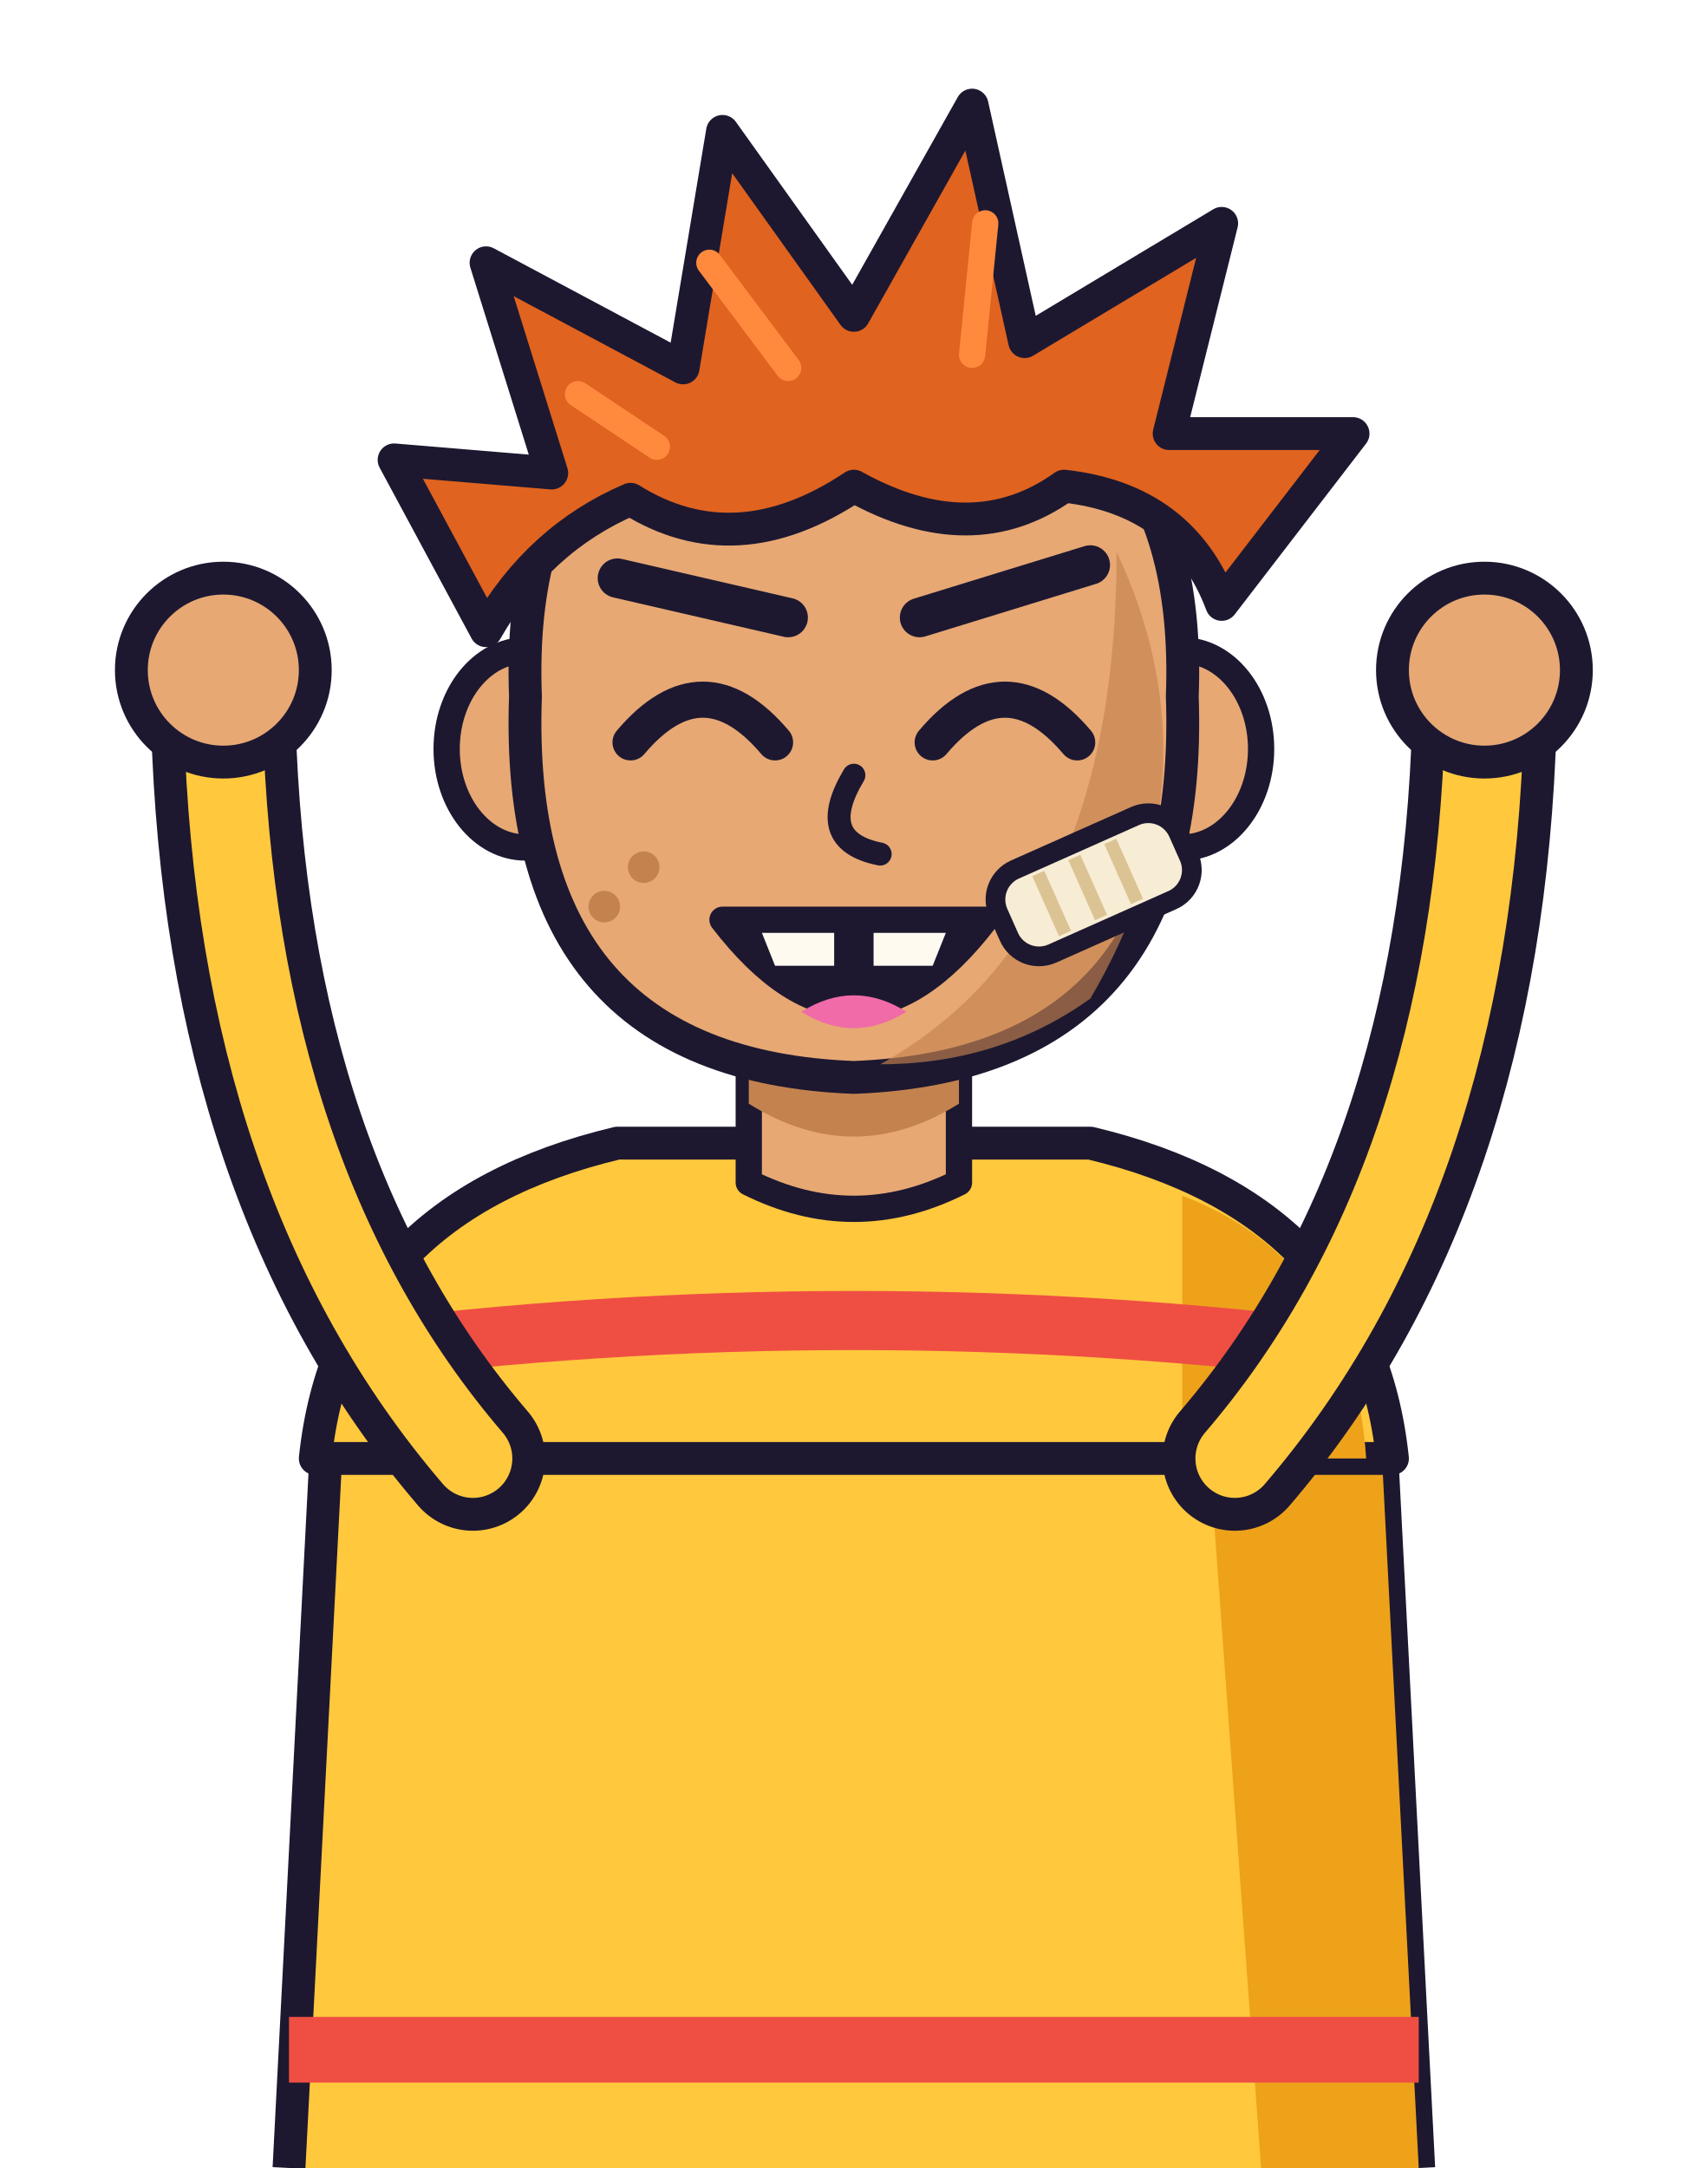
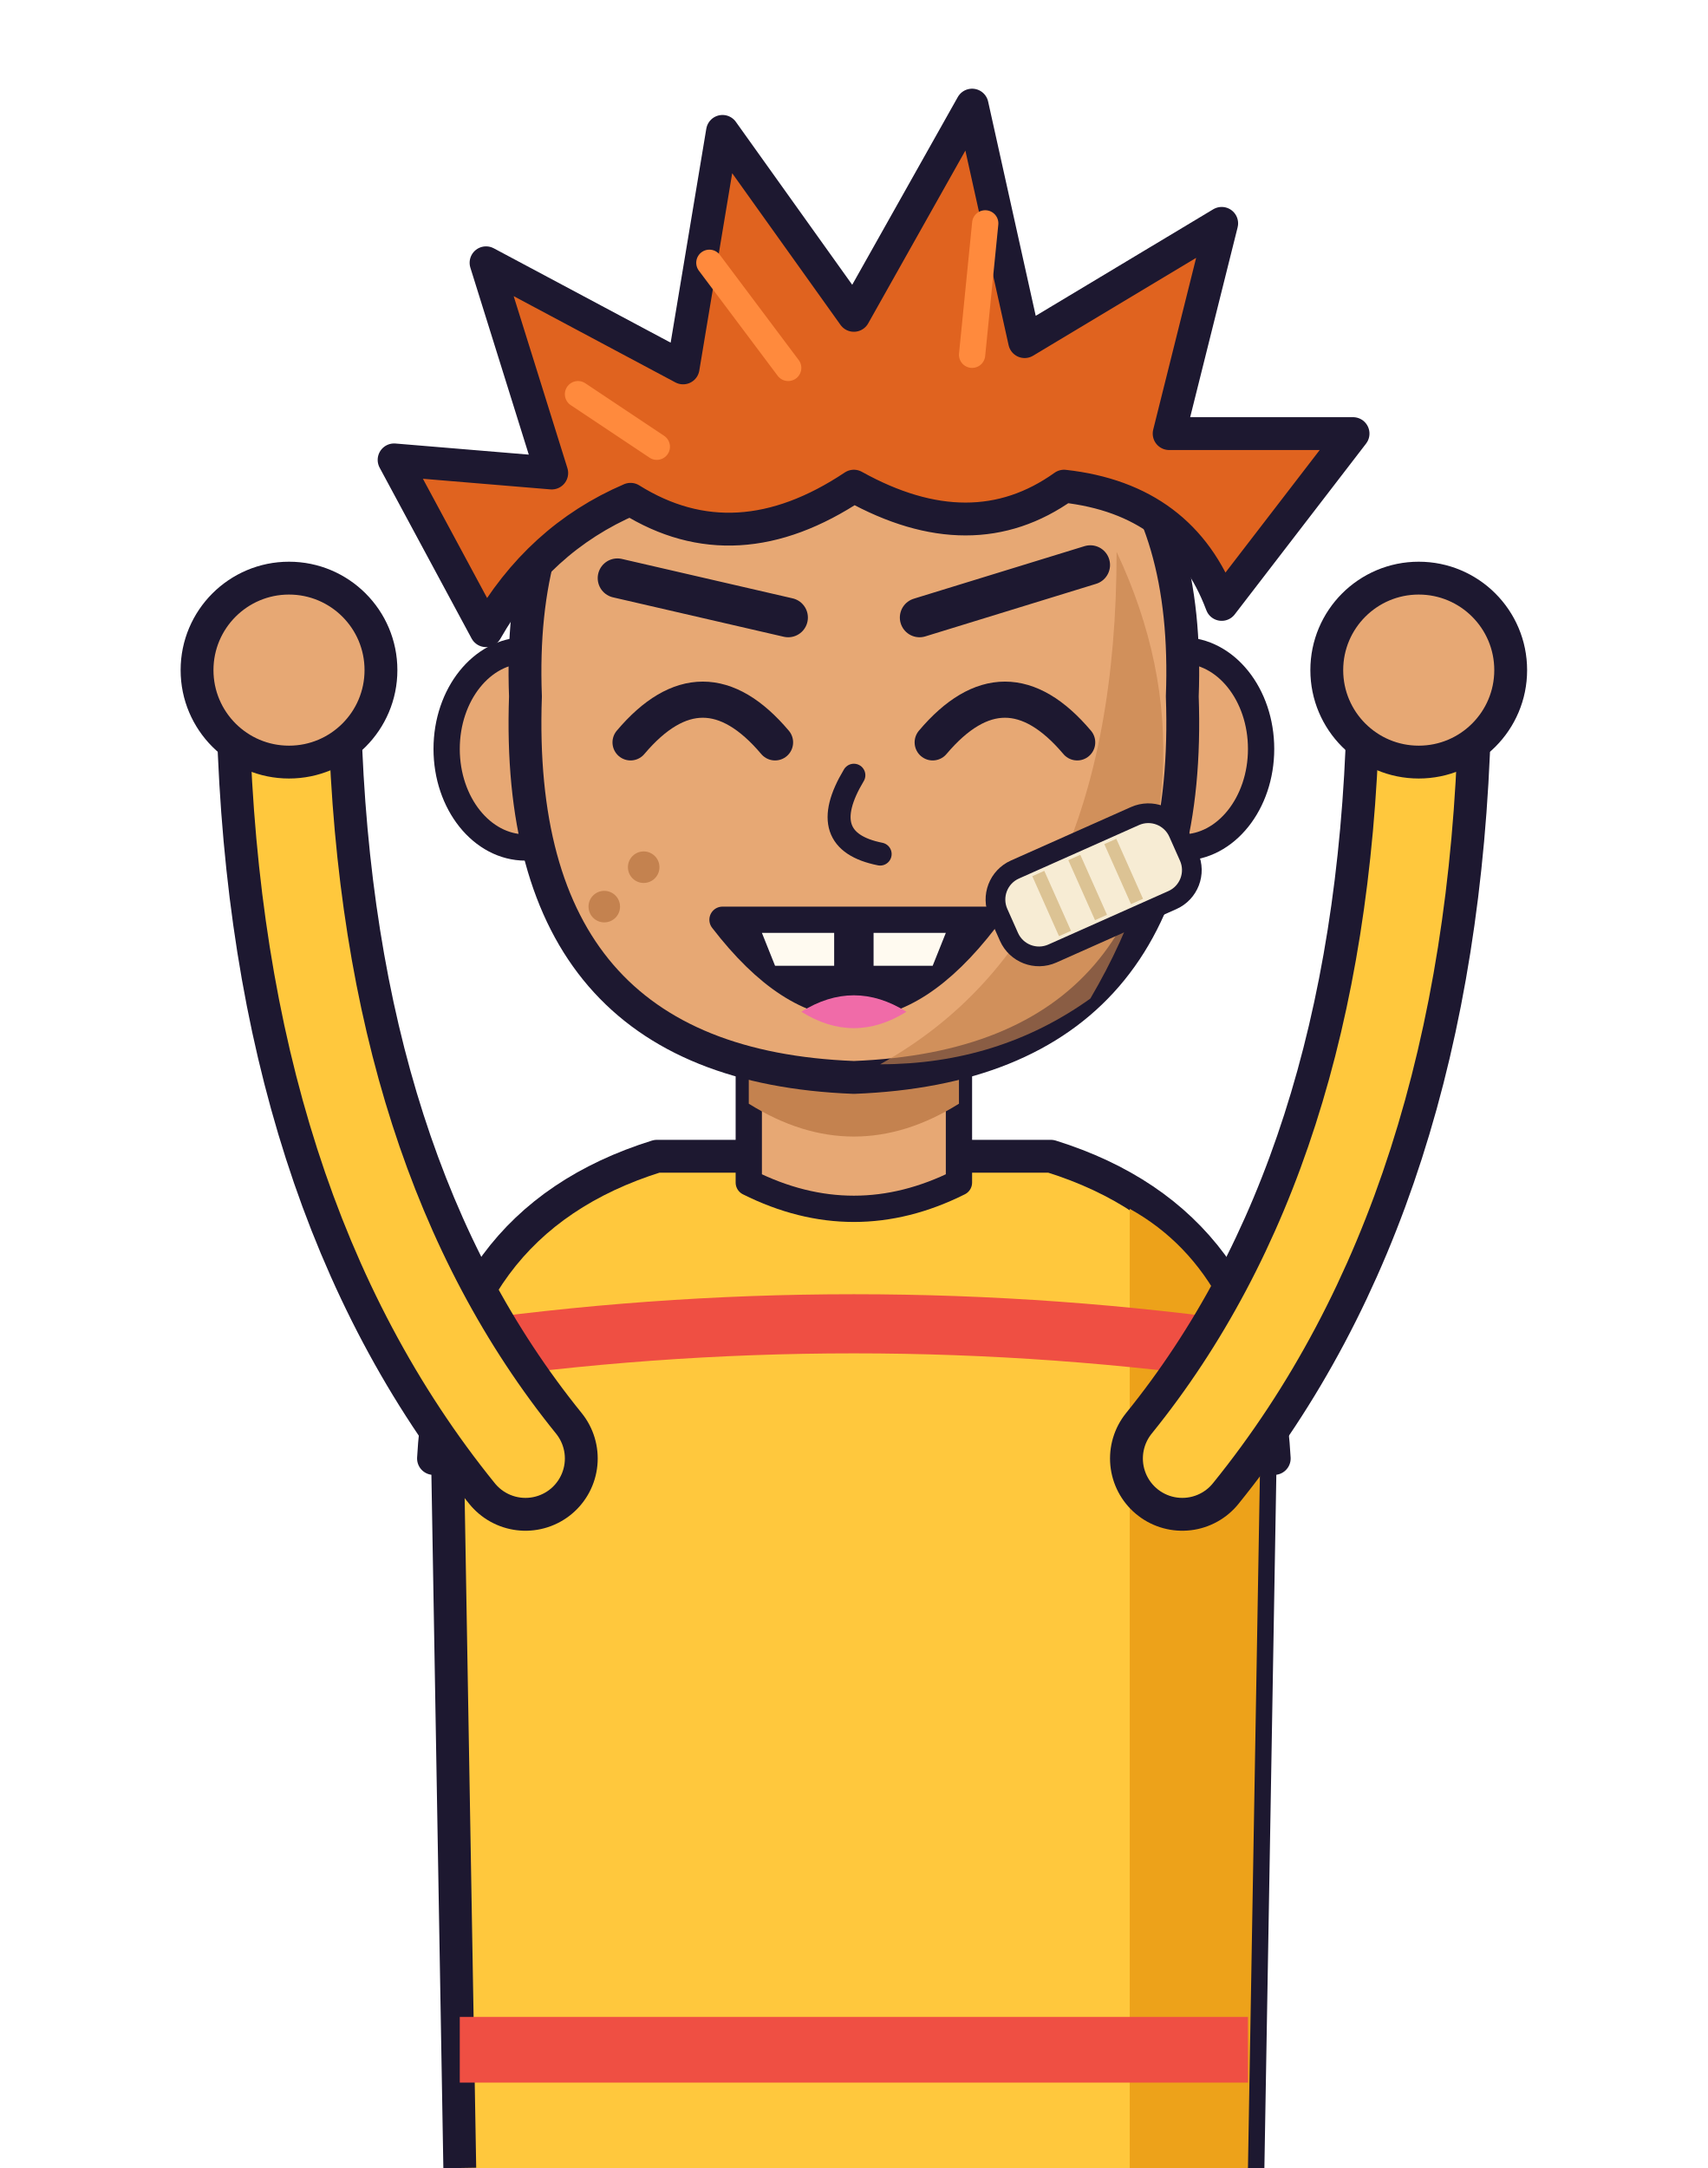
<svg xmlns="http://www.w3.org/2000/svg" viewBox="0 0 260 330" width="260" height="330">
-   <path d="M50 214 L210 214 L216 330 L44 330 Z" fill="#ffc83d" />
-   <path d="M50 214 L44 330 M210 214 L216 330" stroke="#1d1830" stroke-width="5" fill="none" />
-   <path d="M184 220 L192 330 L216 330 L210 214 Z" fill="#eda21a" />
-   <path d="M44 312 L216 312" stroke="#ef4f43" stroke-width="10" />
+   <path d="M68 214 L192 214 L190 330 L70 330 Z" fill="#ffc83d" />
+   <path d="M68 214 L70 330 M192 214 L190 330" stroke="#1d1830" stroke-width="5" fill="none" />
+   <path d="M172 220 L172 330 L190 330 L192 214 Z" fill="#eda21a" />
+   <path d="M70 312 L190 312" stroke="#ef4f43" stroke-width="10" />
  <g transform="translate(30 0)">
    <g>
      <g>
-         <path d="M18 222 Q22 184 64 174 L136 174 Q178 184 182 222 Z" fill="#ffc83d" stroke="#1d1830" stroke-width="5" stroke-linejoin="round" stroke-linecap="round" />
-         <path d="M150 182 Q176 192 178 222 L150 222 Z" fill="#eda21a" />
+         <path d="M36 222 Q38 186 70 176 L130 176 Q162 186 164 222 Z" fill="#ffc83d" stroke="#1d1830" stroke-width="5" stroke-linejoin="round" stroke-linecap="round" />
+         <path d="M142 184 Q160 194 162 222 L142 222 Z" fill="#eda21a" />
+         <rect x="40" y="217" width="104" height="10" fill="#ffc83d" />
+         <rect x="142" y="217" width="18" height="10" fill="#eda21a" />
      </g>
-       <path d="M22 206 Q100 196 178 206" fill="none" stroke="#ef4f43" stroke-width="9" />
+       <path d="M38 206 Q100 197 162 206" fill="none" stroke="#ef4f43" stroke-width="9" />
      <g>
        <path d="M84 150 L84 180 Q100 188 116 180 L116 150 Z" fill="#e7a874" stroke="#1d1830" stroke-width="4" stroke-linejoin="round" stroke-linecap="round" />
        <path d="M84 158 Q100 170 116 158 L116 168 Q100 178 84 168 Z" fill="#c4824f" />
      </g>
      <ellipse cx="50" cy="114" rx="12" ry="15" fill="#e7a874" stroke="#1d1830" stroke-width="4" stroke-linejoin="round" stroke-linecap="round" />
      <ellipse cx="150" cy="114" rx="12" ry="15" fill="#e7a874" stroke="#1d1830" stroke-width="4" stroke-linejoin="round" stroke-linecap="round" />
      <path d="M50 106 Q48 54 100 52 Q152 54 150 106 Q152 162 100 164 Q48 162 50 106 Z" fill="#e7a874" stroke="#1d1830" stroke-width="5" stroke-linejoin="round" stroke-linecap="round" />
      <path d="M140 84 Q156 118 136 152 Q122 162 104 162 Q140 142 140 84 Z" fill="#c4824f" opacity="0.65" />
      <path d="M44 96 L30 70 L54 72 L44 40 L74 56 L80 20 L100 48 L118 16 L126 52 L156 34 L148 66 L176 66 L156 92 Q150 76 132 74 Q118 84 100 74 Q82 86 66 76 Q52 82 44 96 Z" fill="#e0631f" stroke="#1d1830" stroke-width="5" stroke-linejoin="round" stroke-linecap="round" />
      <path d="M78 40 L90 56 M120 34 L118 54 M58 60 L70 68" stroke="#ff8a3d" stroke-width="4" stroke-linecap="round" />
      <g fill="none" stroke="#1d1830" stroke-width="5.5" stroke-linejoin="round" stroke-linecap="round">
        <path d="M66 113 Q77 100 88 113" />
        <path d="M112 113 Q123 100 134 113" />
      </g>
      <path d="M64 88 L90 94 M110 94 L136 86" fill="none" stroke="#1d1830" stroke-width="6" stroke-linejoin="round" stroke-linecap="round" />
      <g fill="#c4824f">
        <circle cx="68" cy="132" r="2.4" />
        <circle cx="62" cy="138" r="2.4" />
        <circle cx="132" cy="134" r="2.4" />
      </g>
      <g transform="rotate(-24 136 136)">
        <rect x="122" y="128" width="30" height="14" rx="5" fill="#f7ecd4" stroke="#1d1830" stroke-width="3" stroke-linejoin="round" stroke-linecap="round" />
        <path d="M130 130 L130 140 M136 130 L136 140 M142 130 L142 140" stroke="#dcc394" stroke-width="2" />
      </g>
      <path d="M100 118 Q94 128 104 130" fill="none" stroke="#1d1830" stroke-width="3.5" stroke-linejoin="round" stroke-linecap="round" />
      <g>
        <path d="M80 140 Q100 166 120 140 Z" fill="#1d1830" stroke="#1d1830" stroke-width="4" stroke-linejoin="round" stroke-linecap="round" />
        <path d="M86 142 L114 142 L112 147 L88 147 Z" fill="#fffaf0" />
        <rect x="97" y="141" width="6" height="7" fill="#1d1830" />
        <path d="M92 154 Q100 149 108 154 Q100 159 92 154 Z" fill="#f06ba8" />
      </g>
    </g>
  </g>
-   <path d="M72 222 Q36 180 34 110" fill="none" stroke="#1d1830" stroke-width="22" stroke-linecap="round" stroke-linejoin="round" />
-   <path d="M72 222 Q36 180 34 110" fill="none" stroke="#ffc83d" stroke-width="12" stroke-linecap="round" stroke-linejoin="round" />
-   <circle cx="34" cy="102" r="14" fill="#e7a874" stroke="#1d1830" stroke-width="5" />
-   <path d="M188 222 Q224 180 226 110" fill="none" stroke="#1d1830" stroke-width="22" stroke-linecap="round" stroke-linejoin="round" />
-   <path d="M188 222 Q224 180 226 110" fill="none" stroke="#ffc83d" stroke-width="12" stroke-linecap="round" stroke-linejoin="round" />
-   <circle cx="226" cy="102" r="14" fill="#e7a874" stroke="#1d1830" stroke-width="5" />
+   <path d="M80 222 Q46 180 44 110" fill="none" stroke="#1d1830" stroke-width="22" stroke-linecap="round" stroke-linejoin="round" />
+   <path d="M80 222 Q46 180 44 110" fill="none" stroke="#ffc83d" stroke-width="12" stroke-linecap="round" stroke-linejoin="round" />
+   <circle cx="44" cy="102" r="14" fill="#e7a874" stroke="#1d1830" stroke-width="5" />
+   <path d="M180 222 Q214 180 216 110" fill="none" stroke="#1d1830" stroke-width="22" stroke-linecap="round" stroke-linejoin="round" />
+   <path d="M180 222 Q214 180 216 110" fill="none" stroke="#ffc83d" stroke-width="12" stroke-linecap="round" stroke-linejoin="round" />
+   <circle cx="216" cy="102" r="14" fill="#e7a874" stroke="#1d1830" stroke-width="5" />
</svg>
